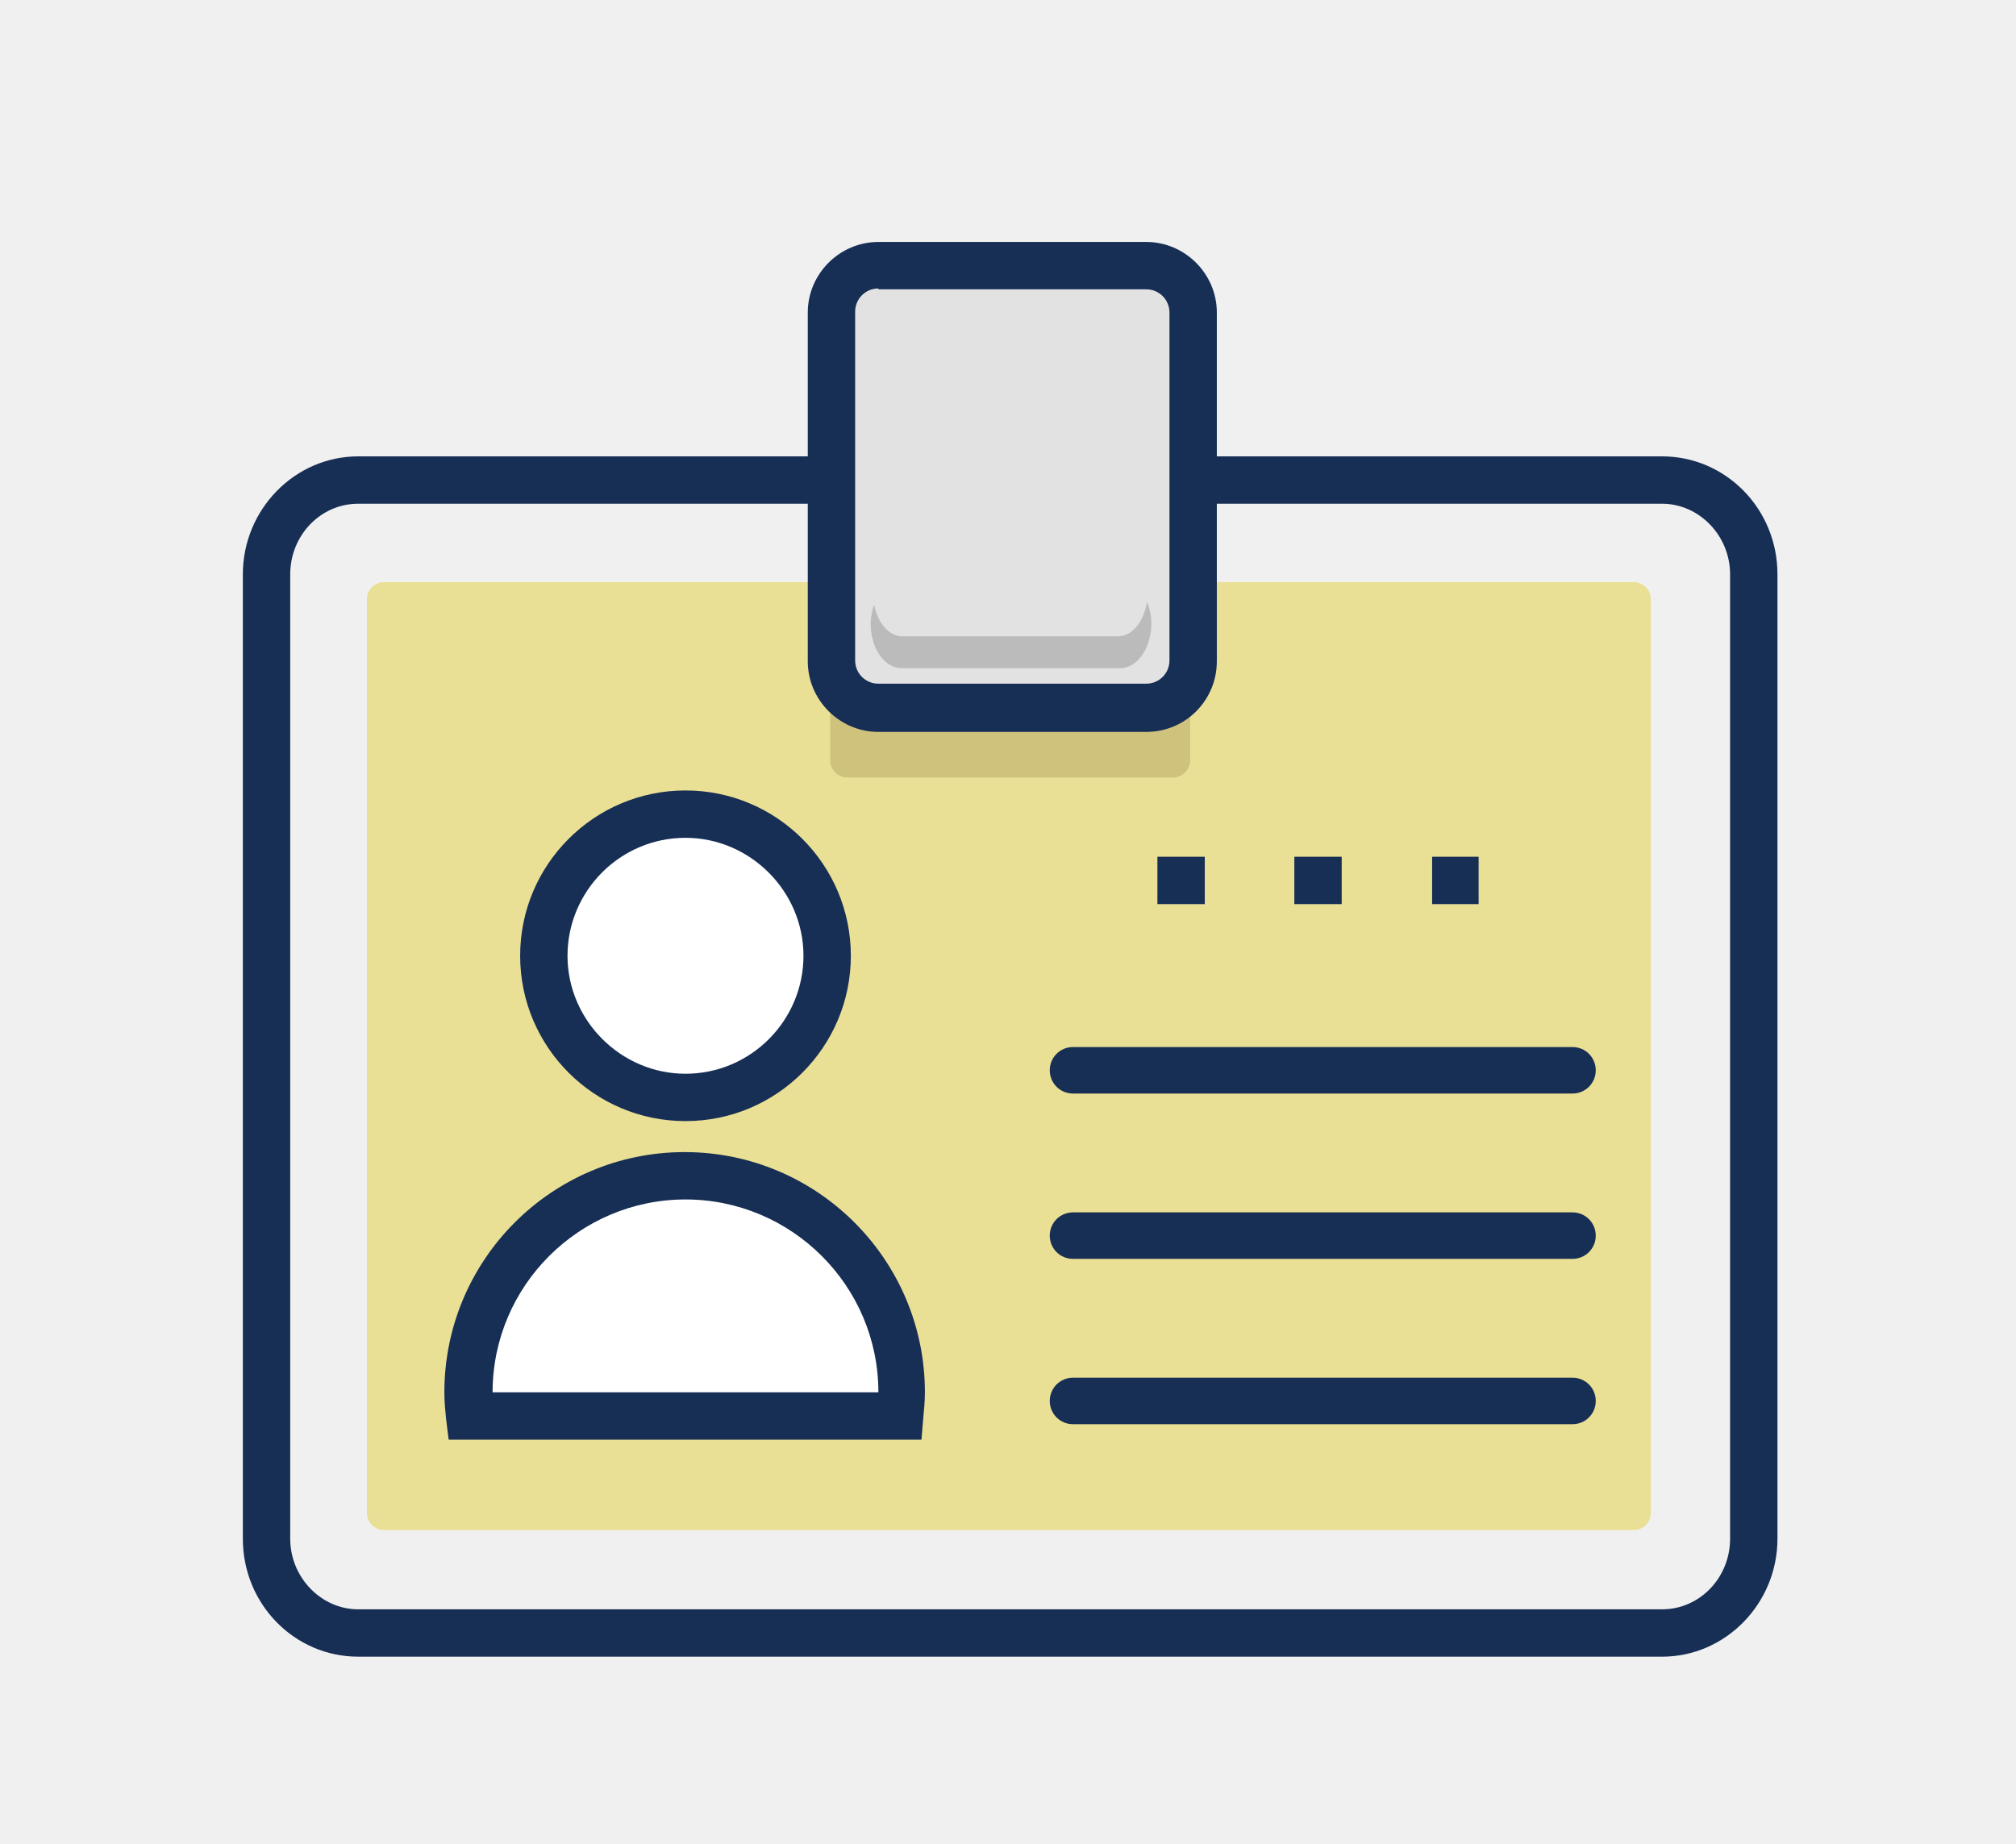
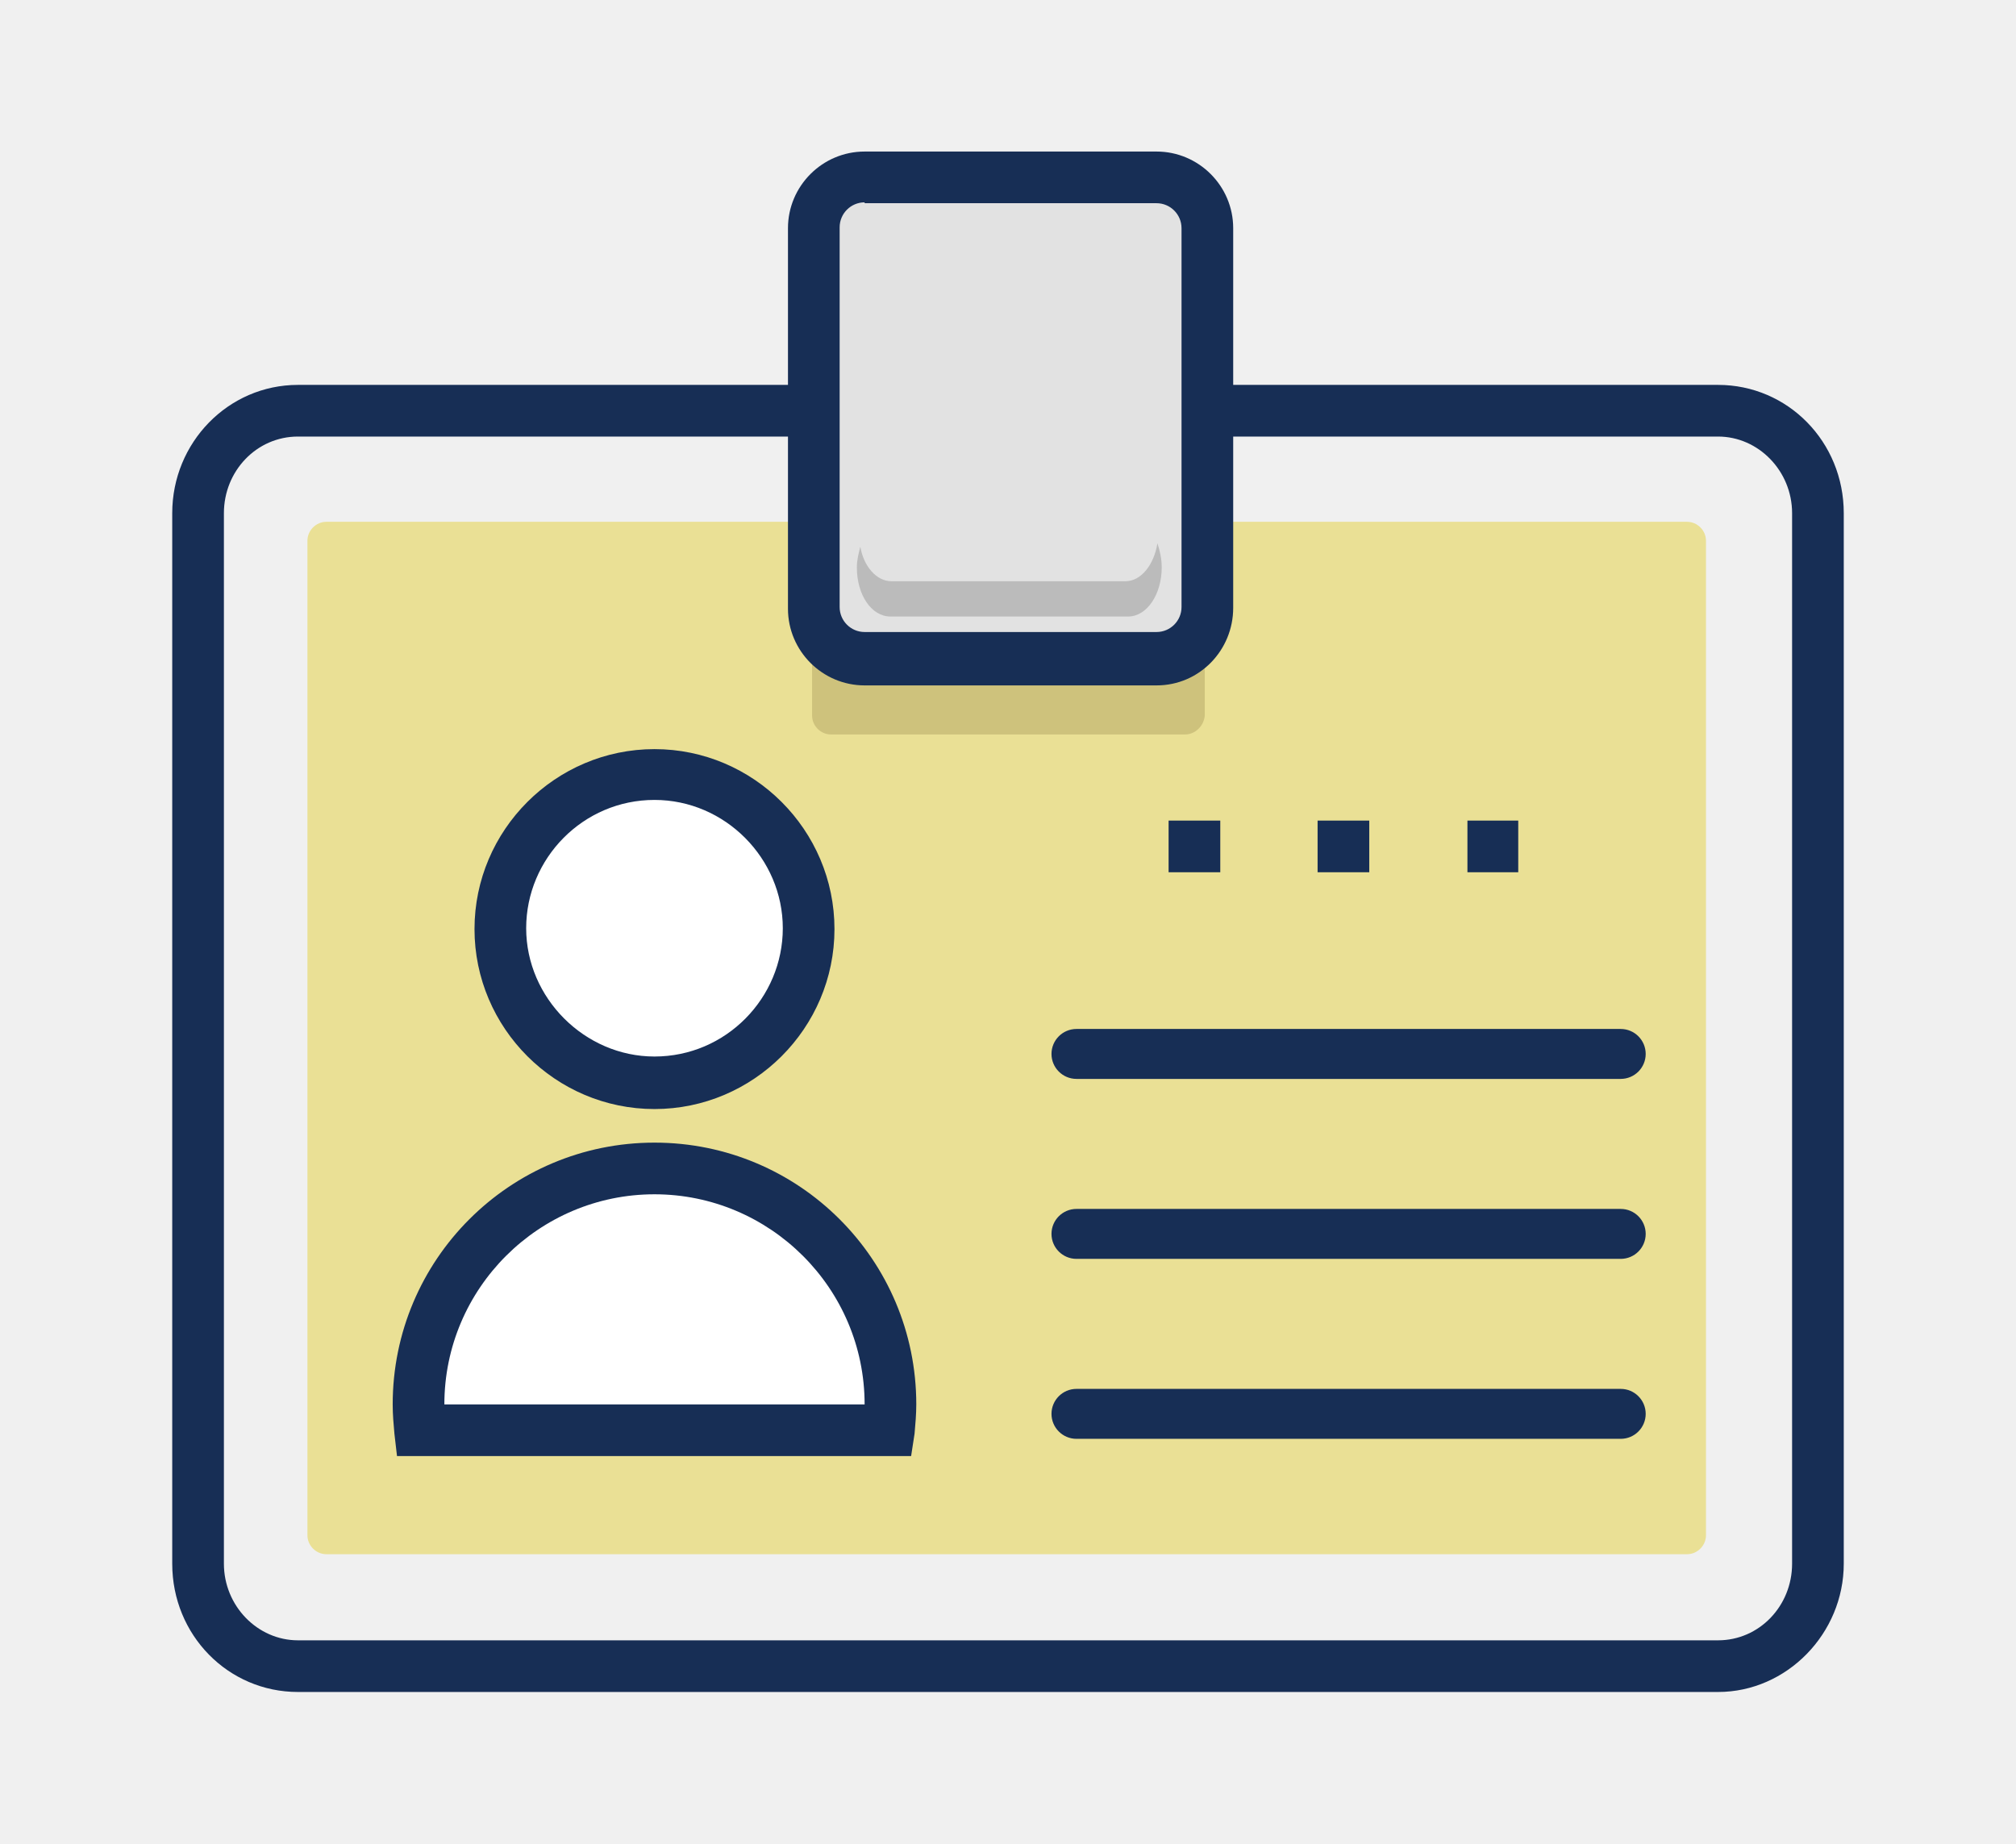
<svg xmlns="http://www.w3.org/2000/svg" version="1.1" id="Layer_1" x="0px" y="0px" viewBox="0 0 234.1 214.1" style="enable-background:new 0 0 234.1 214.1;" xml:space="preserve">
  <style type="text/css">
	.st0{fill:#EAE095;}
	.st1{fill:#172E55;}
	.st2{fill:#FFFFFF;}
	.st3{fill:#CEC27C;}
	.st4{fill:#E2E2E2;}
	.st5{fill:#BBBBBB;}
</style>
  <g>
    <g>
-       <path class="st0" d="M189.7,177.7H44.6c-1.1,0-2-0.9-2-2V69.6c0-1.1,0.9-2,2-2h145.1c1.1,0,2,0.9,2,2v106.1    C191.7,176.8,190.8,177.7,189.7,177.7z" />
+       <path class="st0" d="M195.9,180.5h-158c-1.2,0-2.2-1-2.2-2.2V62.8c0-1.2,1-2.2,2.2-2.2h158c1.2,0,2.2,1,2.2,2.2v115.5    C198.1,179.5,197.1,180.5,195.9,180.5z" />
    </g>
-     <path class="st1" d="M193,192.4H41.6c-7.4,0-13.4-6.1-13.4-13.7v-112c0-7.5,6-13.7,13.4-13.7h56.7v5.5H41.6c-4.4,0-7.9,3.7-7.9,8.2   v112c0,4.5,3.6,8.2,7.9,8.2H193c4.4,0,7.9-3.7,7.9-8.2v-112c0-4.5-3.6-8.2-7.9-8.2h-58V53h58c7.4,0,13.4,6.1,13.4,13.7v112   C206.4,186.2,200.4,192.4,193,192.4z" />
+     <path class="st1" d="M199.5,196.5H34.6c-8.1,0-14.6-6.6-14.6-14.9v-122c0-8.2,6.5-14.9,14.6-14.9h61.7v6H34.6c-4.8,0-8.6,4-8.6,8.9   v122c0,4.9,3.9,8.9,8.6,8.9h164.9c4.8,0,8.6-4,8.6-8.9v-122c0-4.9-3.9-8.9-8.6-8.9h-63.2v-6h63.2c8.1,0,14.6,6.6,14.6,14.9v122   C214.1,189.7,207.5,196.5,199.5,196.5z" />
    <g>
-       <circle class="st2" cx="79.6" cy="111" r="16.5" />
-       <path class="st1" d="M79.6,130.2c-10.6,0-19.2-8.6-19.2-19.2S69,91.8,79.6,91.8s19.2,8.6,19.2,19.2S90.2,130.2,79.6,130.2z     M79.6,97.3c-7.6,0-13.7,6.2-13.7,13.7s6.2,13.7,13.7,13.7c7.6,0,13.7-6.2,13.7-13.7S87.1,97.3,79.6,97.3z" />
+       <circle class="st2" cx="76" cy="107.9" r="18" />
+       <path class="st1" d="M76,128.8c-11.5,0-20.9-9.4-20.9-20.9S64.5,87,76,87s20.9,9.4,20.9,20.9S87.5,128.8,76,128.8z M76,92.9    c-8.3,0-14.9,6.8-14.9,14.9s6.8,14.9,14.9,14.9c8.3,0,14.9-6.8,14.9-14.9S84.2,92.9,76,92.9z" />
    </g>
    <g>
-       <path class="st2" d="M104.6,164.5c0.1-0.9,0.2-1.8,0.2-2.8c0-13.9-11.3-25.2-25.2-25.2s-25.2,11.3-25.2,25.2    c0,0.9,0.1,1.9,0.2,2.8H104.6z" />
-       <path class="st1" d="M107,167.2H52.1l-0.3-2.4c-0.1-1-0.2-2-0.2-3.1c0-15.4,12.5-27.9,27.9-27.9s27.9,12.5,27.9,27.9    c0,1-0.1,2.1-0.2,3.1L107,167.2z M57.2,161.7H102c0,0,0,0,0,0c0-12.4-10.1-22.4-22.4-22.4S57.2,149.3,57.2,161.7    C57.2,161.7,57.2,161.7,57.2,161.7z" />
+       <path class="st2" d="M103.2,166.1c0.1-1,0.2-2,0.2-3c0-15.1-12.3-27.4-27.4-27.4s-27.4,12.3-27.4,27.4c0,1,0.1,2.1,0.2,3H103.2z" />
+       <path class="st1" d="M105.8,169.1H46.1l-0.3-2.6c-0.1-1.1-0.2-2.2-0.2-3.4c0-16.8,13.6-30.4,30.4-30.4s30.4,13.6,30.4,30.4    c0,1.1-0.1,2.3-0.2,3.4L105.8,169.1z M51.6,163.1h48.8l0,0c0-13.5-11-24.4-24.4-24.4S51.6,149.6,51.6,163.1L51.6,163.1z" />
    </g>
    <g>
-       <polygon class="st1" points="139.9,99.5 134.4,99.5 134.4,105 139.9,105 139.9,99.5   " />
-       <polygon class="st1" points="171.7,99.5 166.3,99.5 166.3,105 171.7,105 171.7,99.5   " />
-       <polygon class="st1" points="155.8,99.5 150.3,99.5 150.3,105 155.8,105 155.8,99.5   " />
+       <polygon class="st1" points="141.7,95.3 135.7,95.3 135.7,101.3 141.7,101.3   " />
+       <polygon class="st1" points="176.3,95.3 170.4,95.3 170.4,101.3 176.3,101.3   " />
+       <polygon class="st1" points="159,95.3 153,95.3 153,101.3 159,101.3   " />
    </g>
-     <path class="st1" d="M182.6,127h-58c-1.5,0-2.7-1.2-2.7-2.7c0-1.5,1.2-2.7,2.7-2.7h58c1.5,0,2.7,1.2,2.7,2.7   C185.3,125.8,184.1,127,182.6,127z" />
-     <path class="st1" d="M182.6,146.2h-58c-1.5,0-2.7-1.2-2.7-2.7c0-1.5,1.2-2.7,2.7-2.7h58c1.5,0,2.7,1.2,2.7,2.7   C185.3,145,184.1,146.2,182.6,146.2z" />
-     <path class="st1" d="M182.6,165.4h-58c-1.5,0-2.7-1.2-2.7-2.7c0-1.5,1.2-2.7,2.7-2.7h58c1.5,0,2.7,1.2,2.7,2.7   C185.3,164.2,184.1,165.4,182.6,165.4z" />
+     <path class="st1" d="M188.2,125.3H125c-1.6,0-2.9-1.3-2.9-2.9s1.3-2.9,2.9-2.9h63.2c1.6,0,2.9,1.3,2.9,2.9S189.8,125.3,188.2,125.3   z" />
+     <path class="st1" d="M188.2,146.2H125c-1.6,0-2.9-1.3-2.9-2.9c0-1.6,1.3-2.9,2.9-2.9h63.2c1.6,0,2.9,1.3,2.9,2.9   C191.1,144.9,189.8,146.2,188.2,146.2z" />
+     <path class="st1" d="M188.2,167.1H125c-1.6,0-2.9-1.3-2.9-2.9c0-1.6,1.3-2.9,2.9-2.9h63.2c1.6,0,2.9,1.3,2.9,2.9   C191.1,165.8,189.8,167.1,188.2,167.1z" />
    <g>
-       <path class="st3" d="M136.2,90.3H98.4c-1.1,0-2-0.9-2-2V68.7c0-1.1,0.9-2,2-2h37.8c1.1,0,2,0.9,2,2v19.6    C138.2,89.4,137.3,90.3,136.2,90.3z" />
+       <path class="st3" d="M137.6,85.3H96.5c-1.2,0-2.2-1-2.2-2.2V61.8c0-1.2,1-2.2,2.2-2.2h41.2c1.2,0,2.2,1,2.2,2.2v21.3    C139.8,84.3,138.8,85.3,137.6,85.3z" />
    </g>
    <g>
-       <path class="st4" d="M136.6,82.3h-38c-1.1,0-2-0.9-2-2V32.8c0-1.1,0.9-2,2-2h38c1.1,0,2,0.9,2,2v47.5    C138.6,81.4,137.7,82.3,136.6,82.3z" />
-       <path class="st1" d="M133.1,85H102c-4.5,0-8.2-3.7-8.2-8.2V36.3c0-4.5,3.7-8.2,8.2-8.2h31.1c4.5,0,8.2,3.7,8.2,8.2v40.5    C141.3,81.3,137.7,85,133.1,85z M102,33.5c-1.5,0-2.7,1.2-2.7,2.7v40.5c0,1.5,1.2,2.7,2.7,2.7h31.1c1.5,0,2.7-1.2,2.7-2.7V36.3    c0-1.5-1.2-2.7-2.7-2.7H102z" />
+       <path class="st4" d="M138.1,76.6H96.7c-1.2,0-2.2-1-2.2-2.2V22.7c0-1.2,1-2.2,2.2-2.2h41.4c1.2,0,2.2,1,2.2,2.2v51.7    C140.2,75.6,139.3,76.6,138.1,76.6z" />
+       <path class="st1" d="M134.3,79.6h-33.9c-4.9,0-8.9-4-8.9-8.9V26.5c0-4.9,4-8.9,8.9-8.9h33.9c4.9,0,8.9,4,8.9,8.9v44.1    C143.2,75.5,139.3,79.6,134.3,79.6z M100.4,23.5c-1.6,0-2.9,1.3-2.9,2.9v44.1c0,1.6,1.3,2.9,2.9,2.9h33.9c1.6,0,2.9-1.3,2.9-2.9    v-44c0-1.6-1.3-2.9-2.9-2.9h-33.9V23.5z" />
    </g>
-     <path class="st5" d="M133.2,69.9c-0.4,2.3-1.7,4-3.4,4h-25c-1.6,0-2.9-1.6-3.3-3.7c-0.2,0.7-0.4,1.4-0.4,2.2c0,2.9,1.6,5.2,3.6,5.2   h25.4c2,0,3.6-2.4,3.6-5.2C133.7,71.5,133.5,70.7,133.2,69.9z" />
+     <path class="st5" d="M134.4,63.1c-0.4,2.5-1.9,4.4-3.7,4.4h-27.2c-1.7,0-3.2-1.7-3.6-4c-0.2,0.8-0.4,1.5-0.4,2.4   c0,3.2,1.7,5.7,3.9,5.7H131c2.2,0,3.9-2.6,3.9-5.7C134.9,64.9,134.7,64,134.4,63.1z" />
  </g>
</svg>
